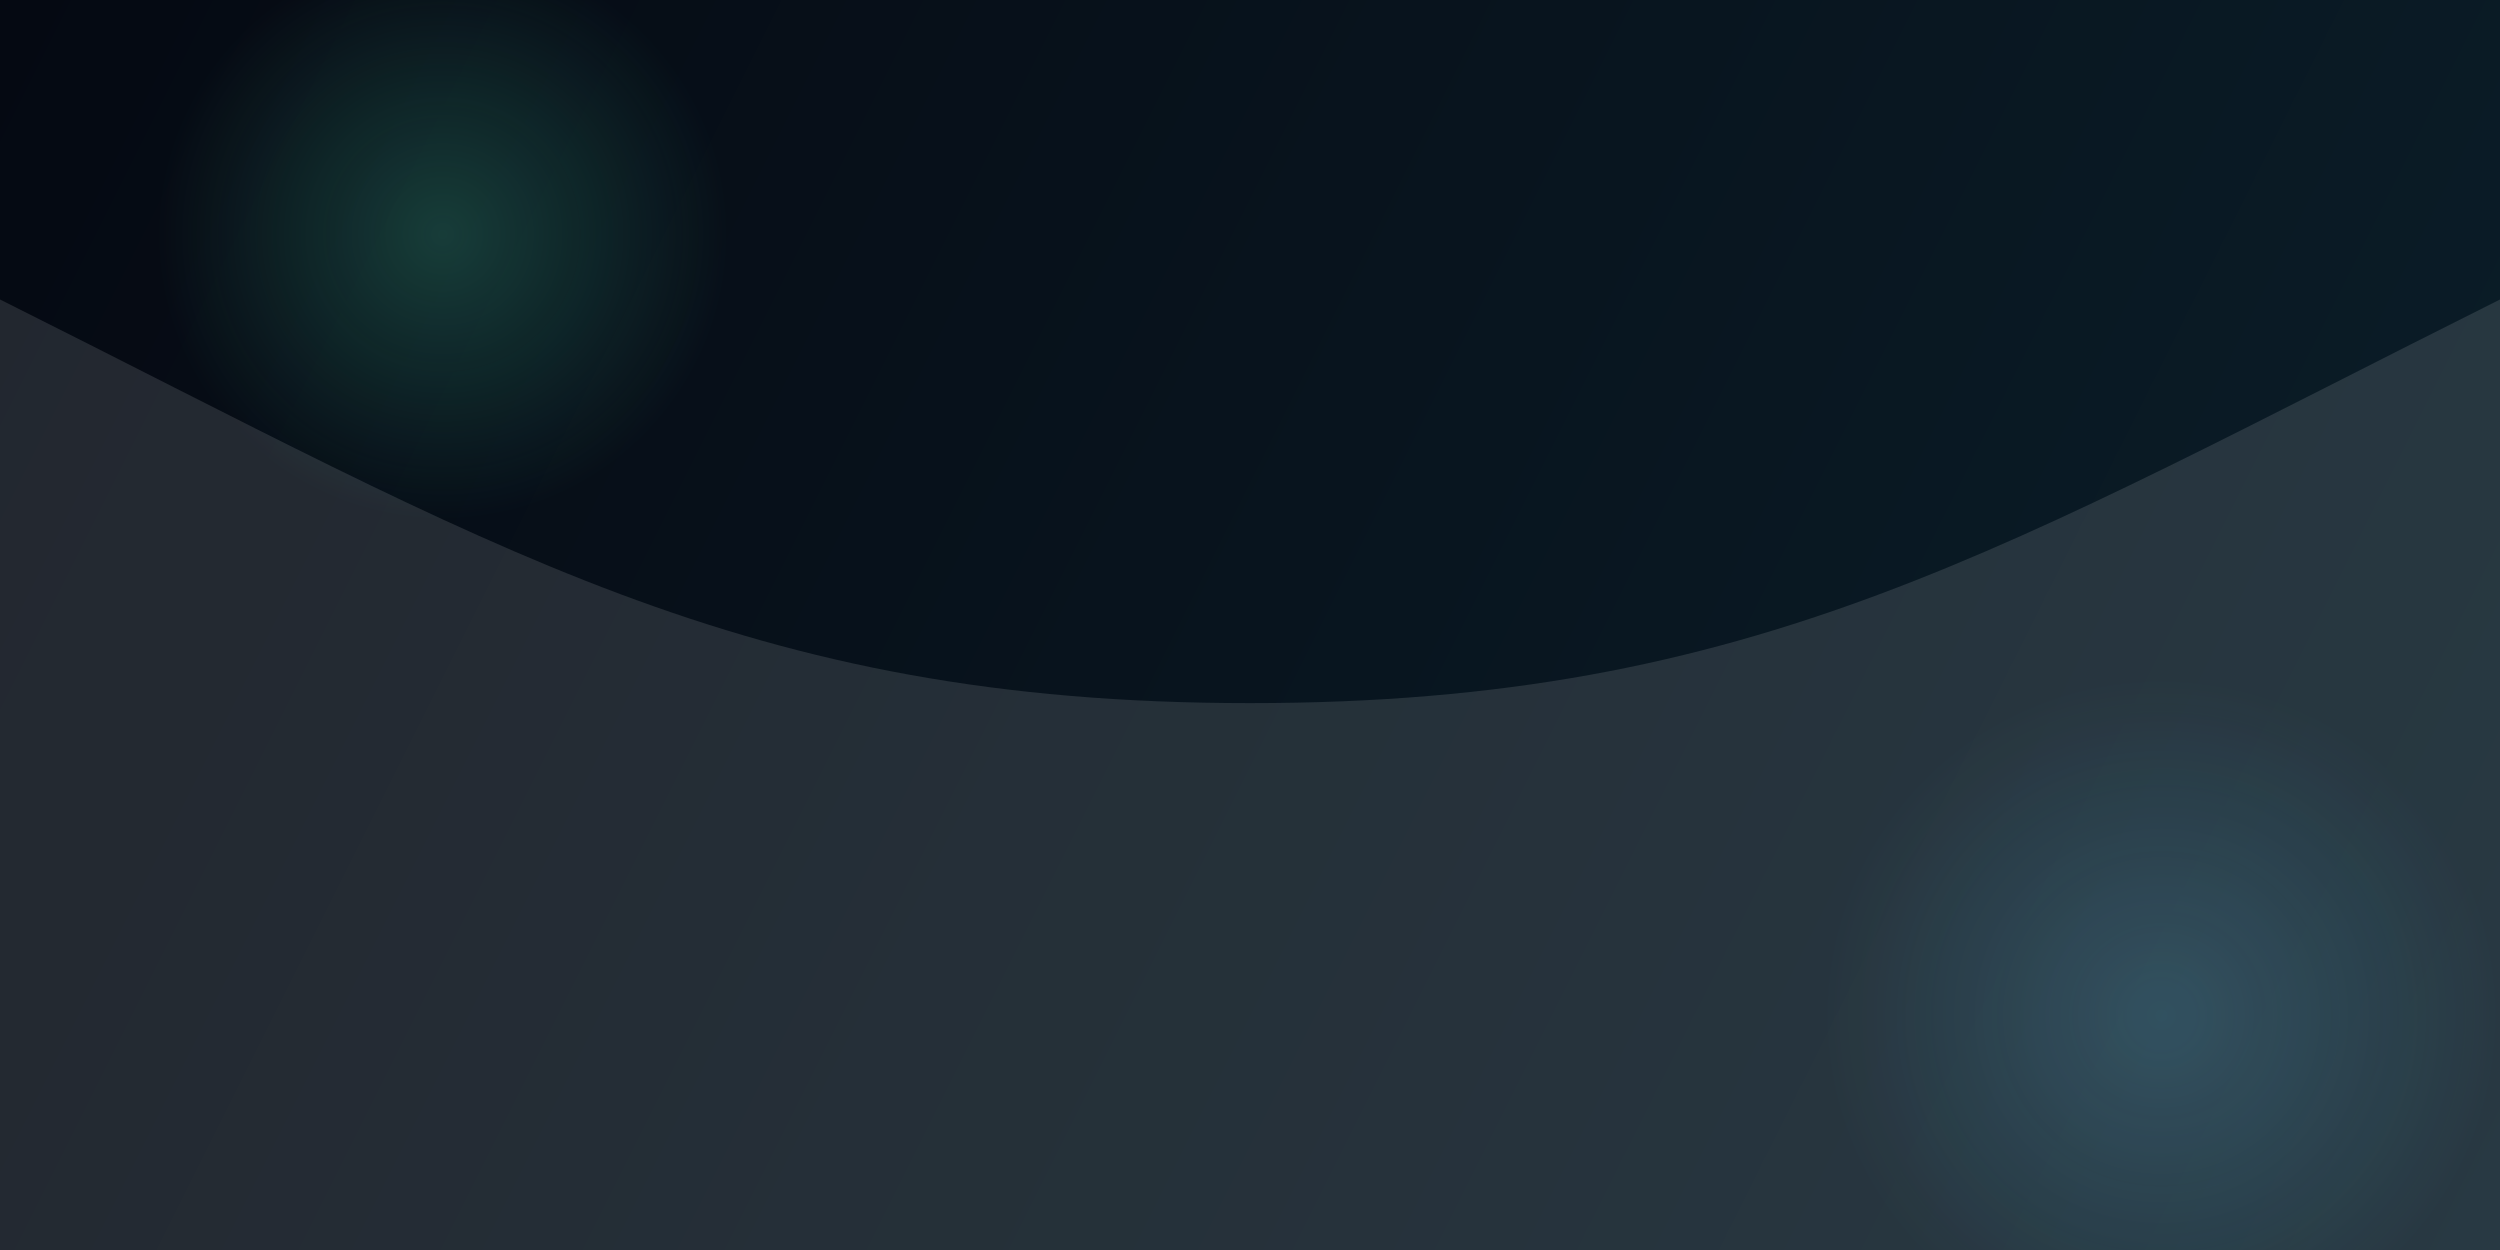
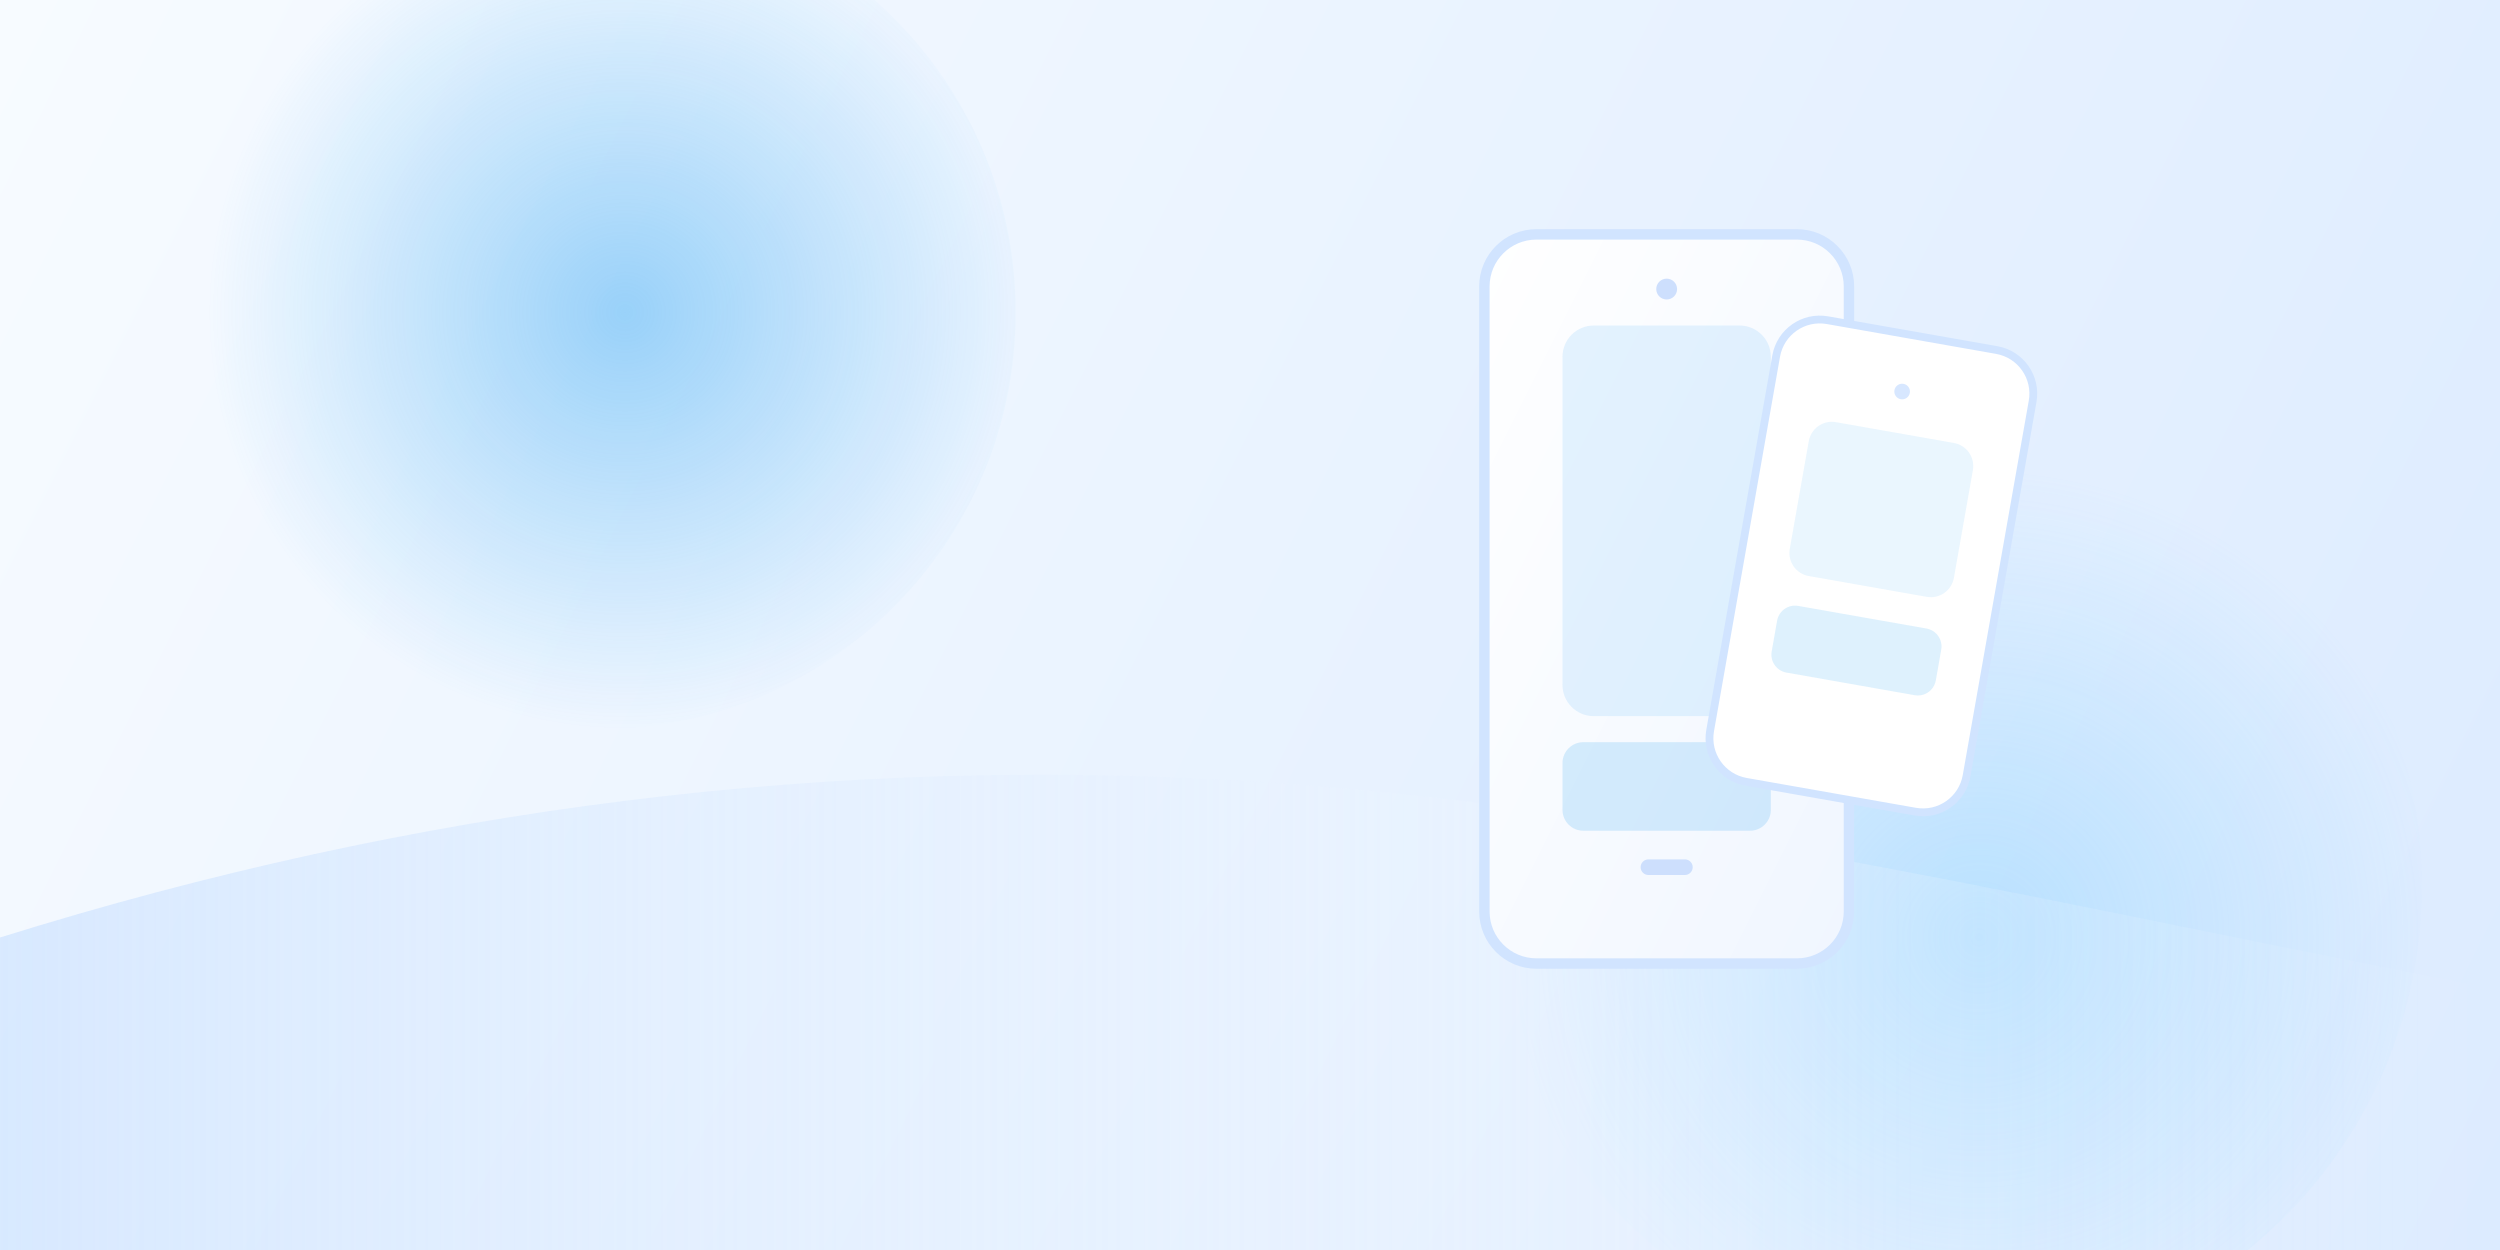
<svg xmlns="http://www.w3.org/2000/svg" width="1920" height="960" viewBox="0 0 1920 960" fill="none">
-   <rect width="1920" height="960" fill="url(#paint0_linear)" />
-   <g opacity="0.3">
-     <circle cx="340" cy="180" r="220" fill="url(#paint1_radial)" />
-     <circle cx="1660" cy="780" r="260" fill="url(#paint2_radial)" />
+   <defs>
+     <linearGradient id="bgGradient" x1="0" y1="0" x2="1920" y2="960" gradientUnits="userSpaceOnUse">
+       <stop offset="0" stop-color="#F7FBFF" />
+       <stop offset="1" stop-color="#DCEBFF" />
+     </linearGradient>
+     <radialGradient id="spotOne" cx="0" cy="0" r="1" gradientUnits="userSpaceOnUse" gradientTransform="translate(480 240) rotate(90) scale(320)">
+       <stop offset="0" stop-color="#2EA3F2" stop-opacity="0.45" />
+       <stop offset="1" stop-color="#2EA3F2" stop-opacity="0" />
+     </radialGradient>
+     <radialGradient id="spotTwo" cx="0" cy="0" r="1" gradientUnits="userSpaceOnUse" gradientTransform="translate(1520 720) rotate(90) scale(360)">
+       <stop offset="0" stop-color="#6BC7FF" stop-opacity="0.35" />
+       <stop offset="1" stop-color="#6BC7FF" stop-opacity="0" />
+     </radialGradient>
+     <linearGradient id="phoneBody" x1="0" y1="0" x2="1" y2="1">
+       <stop offset="0" stop-color="#FFFFFF" />
+       <stop offset="1" stop-color="#F0F6FF" />
+     </linearGradient>
+     <linearGradient id="shadow" x1="0" y1="0" x2="1" y2="0">
+       <stop offset="0" stop-color="#D1E5FF" stop-opacity="0.8" />
+       <stop offset="1" stop-color="#FFFFFF" stop-opacity="0" />
+     </linearGradient>
+   </defs>
+   <rect width="1920" height="960" fill="url(#bgGradient)" />
+   <circle cx="460" cy="240" r="320" fill="url(#spotOne)" />
+   <circle cx="1500" cy="680" r="360" fill="url(#spotTwo)" />
+   <path d="M0 720C320 620 640 580 960 600C1280 620 1600 700 1920 760V960H0V720Z" fill="url(#shadow)" />
+   <g transform="translate(1080 140)">
+     <rect x="60" y="40" width="280" height="560" rx="40" fill="url(#phoneBody)" stroke="#D1E4FF" stroke-width="8" />
+     <rect x="120" y="110" width="160" height="300" rx="24" fill="#2EA3F2" fill-opacity="0.12" />
+     <rect x="120" y="430" width="160" height="68" rx="16" fill="#2EA3F2" fill-opacity="0.18" />
+     <circle cx="200" cy="82" r="8" fill="#CDDFFD" />
+     <rect x="180" y="520" width="40" height="12" rx="6" fill="#CDDFFD" />
  </g>
-   <path opacity="0.12" d="M1920 230C1540 420 1350 540 960 540C570 540 380 420 0 230V960H1920V230Z" fill="#FFFFFF" />
-   <defs>
-     <linearGradient id="paint0_linear" x1="0" y1="0" x2="1920" y2="960" gradientUnits="userSpaceOnUse">
-       <stop stop-color="#050912" />
-       <stop offset="1" stop-color="#0B1F2A" />
-     </linearGradient>
-     <radialGradient id="paint1_radial" cx="0" cy="0" r="1" gradientUnits="userSpaceOnUse" gradientTransform="translate(340 180) rotate(90) scale(220)">
-       <stop stop-color="#57F2BC" stop-opacity="0.7" />
-       <stop offset="1" stop-color="#57F2BC" stop-opacity="0" />
-     </radialGradient>
-     <radialGradient id="paint2_radial" cx="0" cy="0" r="1" gradientUnits="userSpaceOnUse" gradientTransform="translate(1660 780) rotate(90) scale(260)">
-       <stop stop-color="#50C4F2" stop-opacity="0.6" />
-       <stop offset="1" stop-color="#50C4F2" stop-opacity="0" />
-     </radialGradient>
-   </defs>
+   <g transform="translate(1370 240) rotate(10)">
+     <rect x="0" y="0" width="200" height="360" rx="34" fill="#FFFFFF" stroke="#D1E4FF" stroke-width="6" />
+     <rect x="36" y="76" width="128" height="120" rx="18" fill="#2EA3F2" fill-opacity="0.1" />
+     <rect x="36" y="220" width="128" height="52" rx="14" fill="#2EA3F2" fill-opacity="0.16" />
+     <circle cx="100" cy="44" r="6" fill="#D7E7FF" />
+   </g>
</svg>
